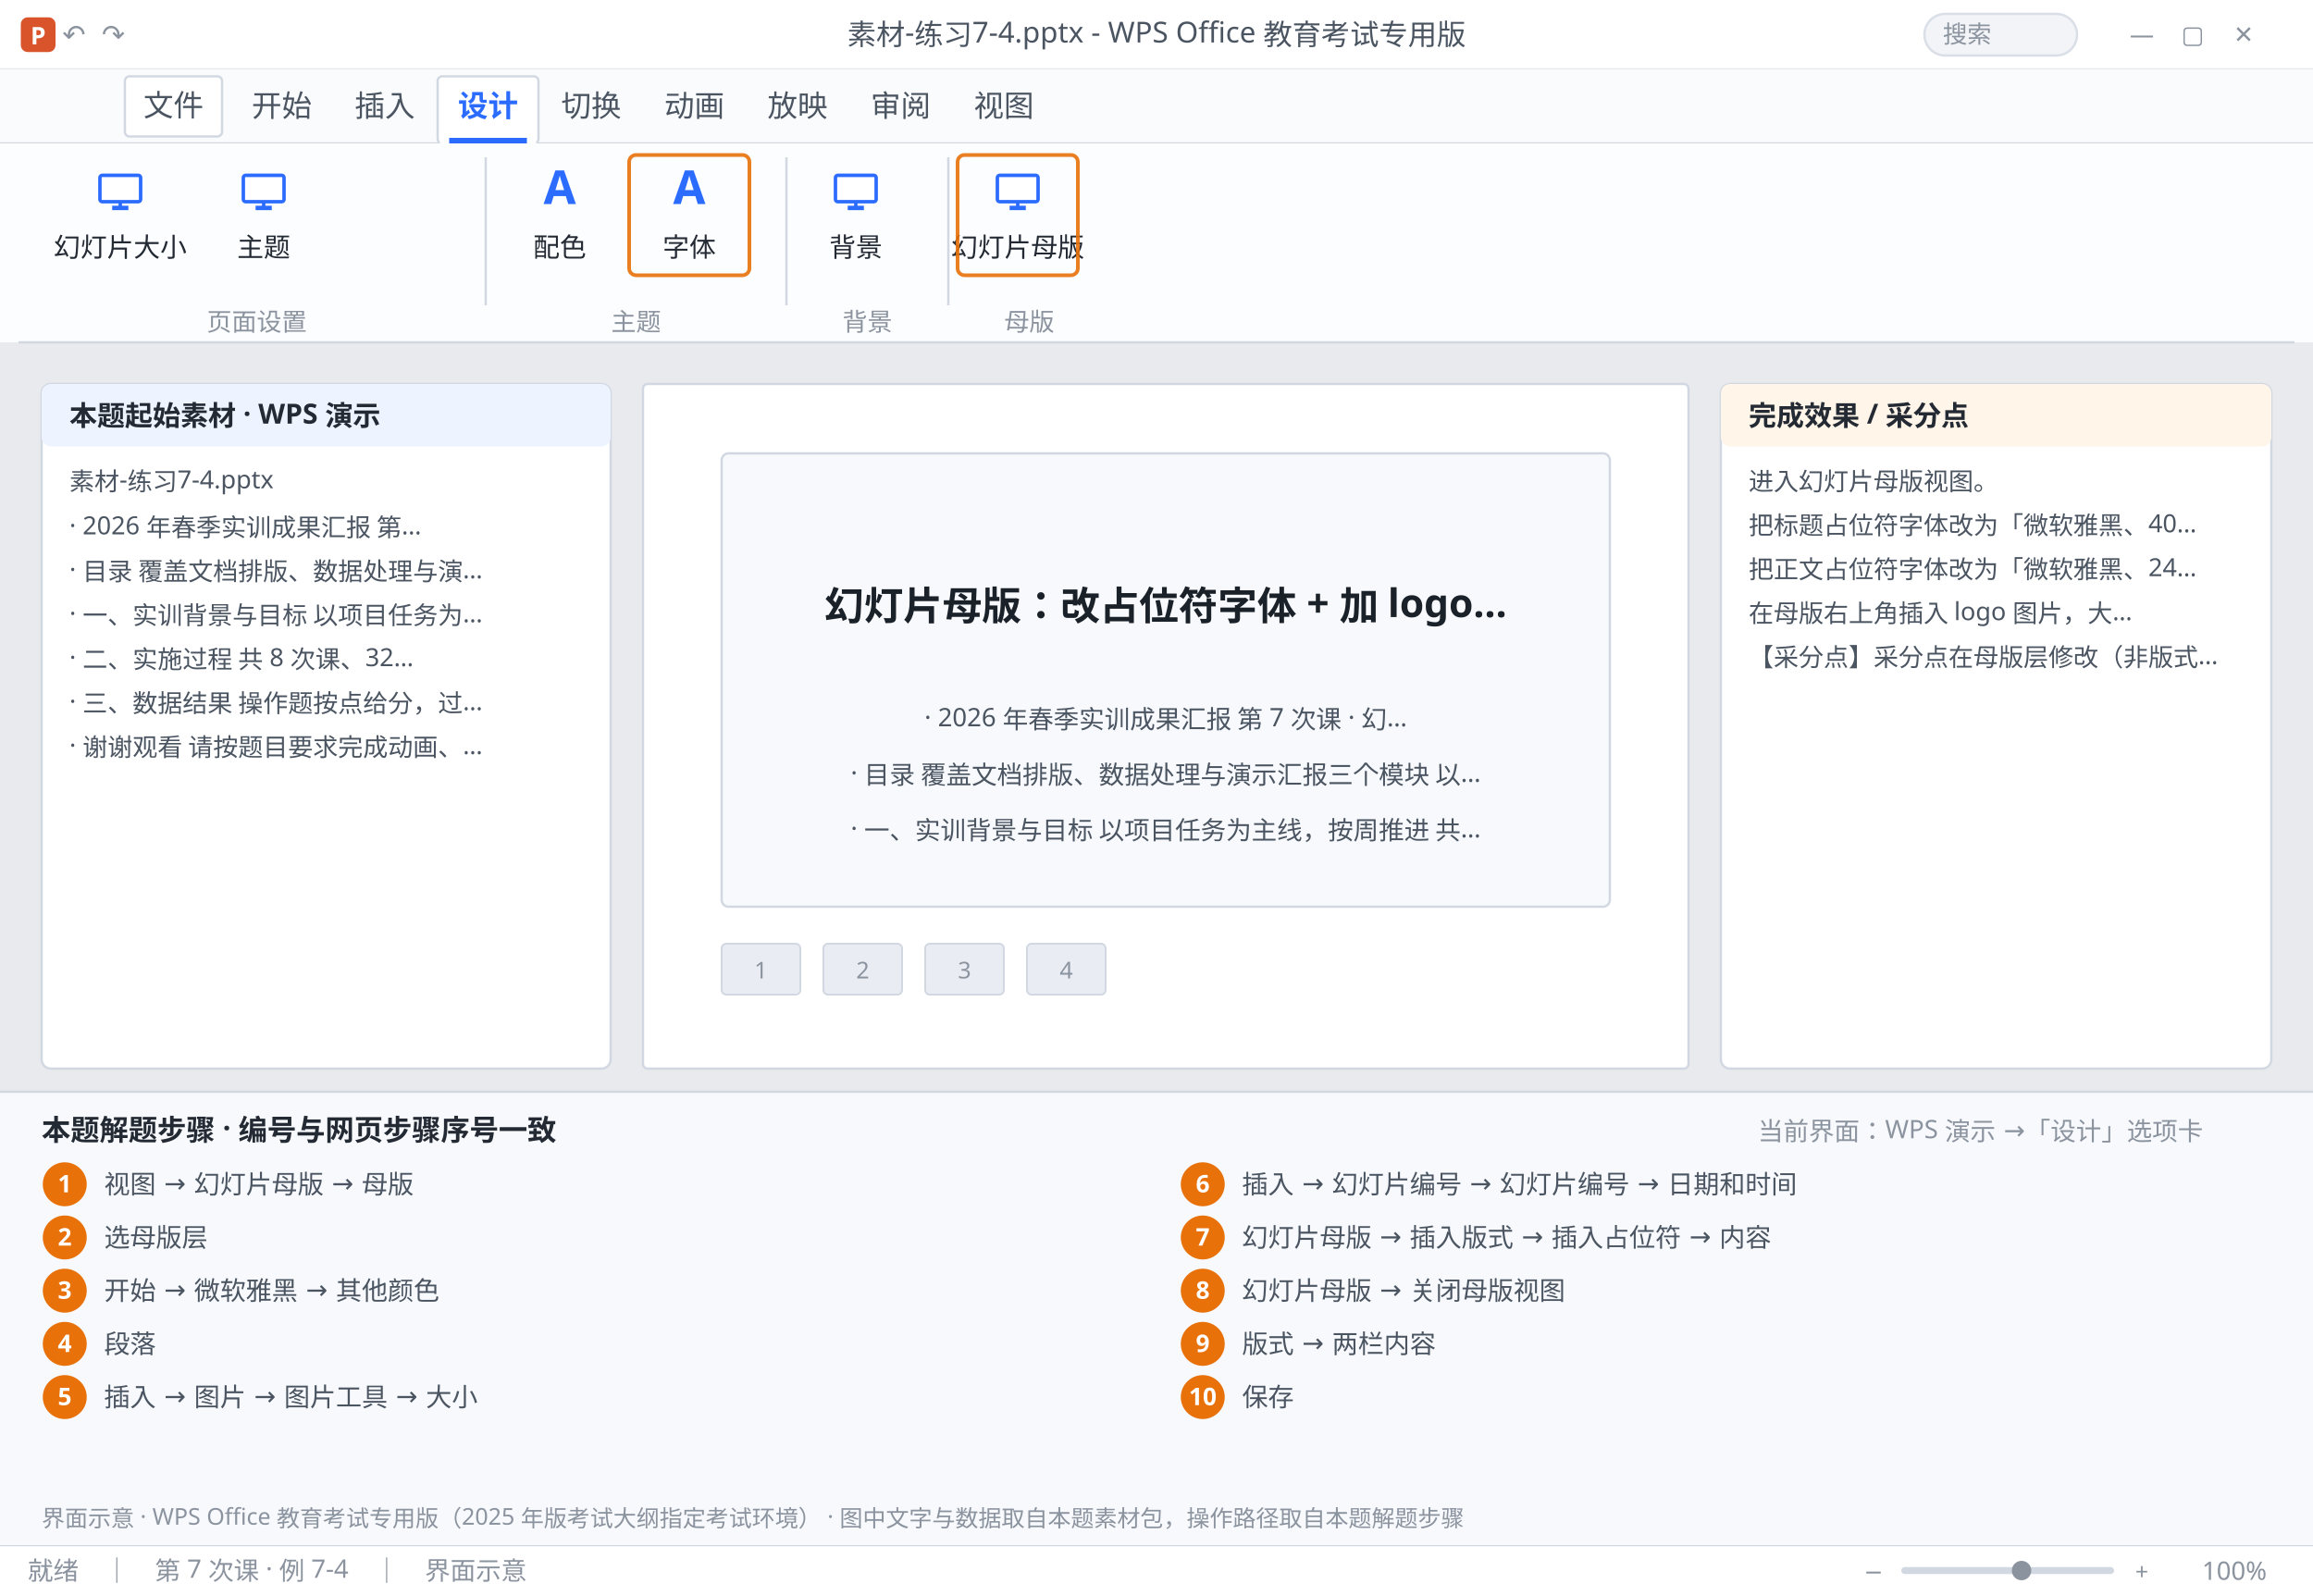
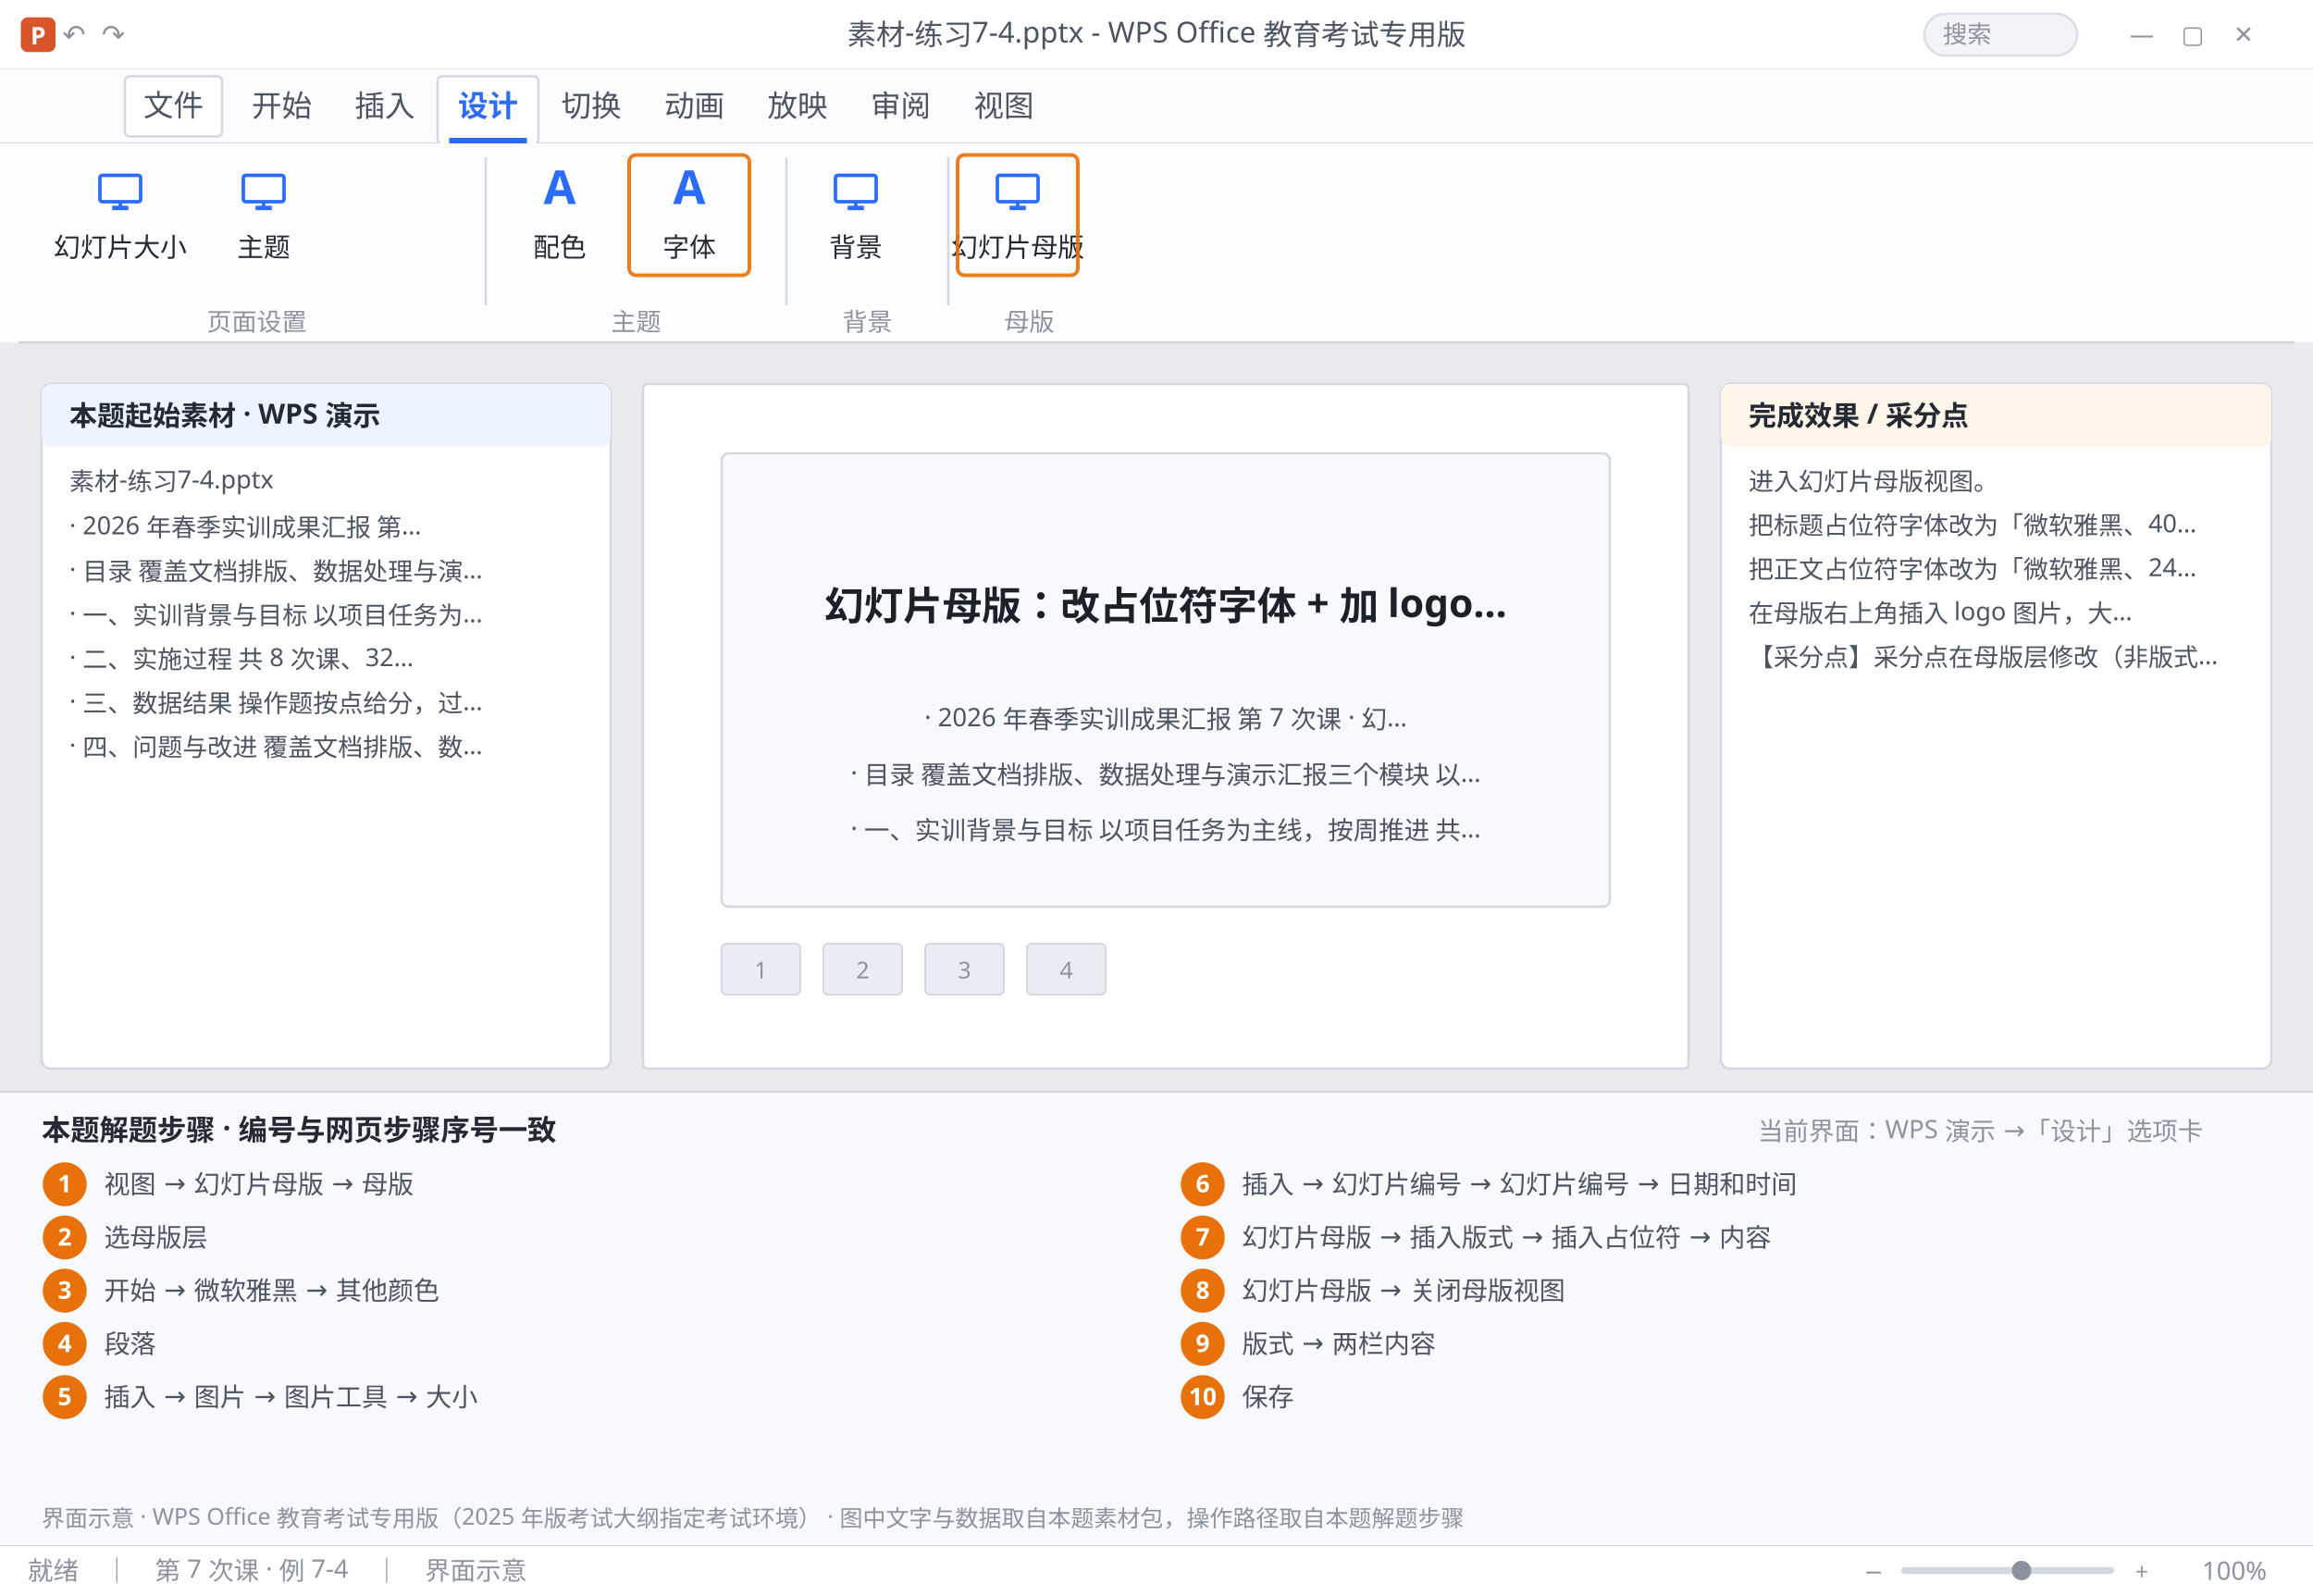
<svg xmlns="http://www.w3.org/2000/svg" viewBox="0 0 1000 690" width="100%" font-family="Microsoft YaHei, Segoe UI, sans-serif">
  <rect x="0.0" y="0.0" width="1000.0" height="690.0" rx="0.0" fill="#ffffff" stroke="none" stroke-width="1" />
  <rect x="0.0" y="0.0" width="1000.0" height="690.0" rx="0.0" fill="none" stroke="#d2d8e1" stroke-width="1" />
  <rect x="0.0" y="0.0" width="1000.0" height="30.0" rx="0.0" fill="#ffffff" stroke="none" stroke-width="1" />
  <line x1="0.0" y1="30.0" x2="1000.0" y2="30.0" stroke="#e4e7ed" stroke-width="1" stroke-linecap="butt" />
  <rect x="9.0" y="7.5" width="15.0" height="15.0" rx="3.0" fill="#d9542b" stroke="none" stroke-width="0" />
  <text x="16.5" y="19.2" font-size="10.5" fill="#ffffff" text-anchor="middle" font-weight="700">P</text>
  <text x="32.0" y="19.2" font-size="12" fill="#8b939f" text-anchor="middle">↶</text>
  <text x="49.0" y="19.2" font-size="12" fill="#8b939f" text-anchor="middle">↷</text>
  <text x="500.0" y="19.4" font-size="12.5" fill="#4b5562" text-anchor="middle">素材-练习7-4.pptx - WPS Office 教育考试专用版</text>
  <rect x="832.0" y="6.0" width="66.0" height="18.0" rx="9.0" fill="#f2f4f7" stroke="#d9dee7" stroke-width="1" />
  <text x="840.0" y="18.5" font-size="10.5" fill="#8b939f" text-anchor="start">搜索</text>
  <text x="926.0" y="18.6" font-size="10.5" fill="#8b939f" text-anchor="middle">—</text>
  <text x="948.0" y="18.6" font-size="10.5" fill="#8b939f" text-anchor="middle">▢</text>
  <text x="970.0" y="18.6" font-size="10.5" fill="#8b939f" text-anchor="middle">✕</text>
  <rect x="0.0" y="30.0" width="1000.0" height="32.0" rx="0.0" fill="#fafbfc" stroke="none" stroke-width="1" />
  <line x1="0.0" y1="62.0" x2="1000.0" y2="62.0" stroke="#d2d8e1" stroke-width="1" stroke-linecap="butt" />
  <rect x="54.0" y="33.0" width="42.0" height="26.0" rx="2.0" fill="#ffffff" stroke="#d2d8e1" stroke-width="1" />
  <text x="75.0" y="50.2" font-size="13" fill="#4b5562" text-anchor="middle">文件</text>
  <text x="121.8" y="50.4" font-size="13" fill="#4b5562" text-anchor="middle">开始</text>
  <text x="166.4" y="50.4" font-size="13" fill="#4b5562" text-anchor="middle">插入</text>
  <rect x="189.2" y="33.0" width="43.6" height="29.0" rx="2.0" fill="#ffffff" stroke="#d2d8e1" stroke-width="1" />
  <line x1="190.2" y1="62.0" x2="231.8" y2="62.0" stroke="#ffffff" stroke-width="2" stroke-linecap="butt" />
  <rect x="194.2" y="59.6" width="33.6" height="2.4" rx="0.0" fill="#2b6cff" stroke="none" stroke-width="1" />
  <text x="211.0" y="50.4" font-size="13" fill="#2b6cff" text-anchor="middle" font-weight="700">设计</text>
  <text x="255.6" y="50.4" font-size="13" fill="#4b5562" text-anchor="middle">切换</text>
  <text x="300.2" y="50.4" font-size="13" fill="#4b5562" text-anchor="middle">动画</text>
  <text x="344.8" y="50.4" font-size="13" fill="#4b5562" text-anchor="middle">放映</text>
  <text x="389.4" y="50.4" font-size="13" fill="#4b5562" text-anchor="middle">审阅</text>
  <text x="434.0" y="50.4" font-size="13" fill="#4b5562" text-anchor="middle">视图</text>
  <rect x="0.0" y="62.0" width="1000.0" height="86.0" rx="0.0" fill="#fcfdfe" stroke="none" stroke-width="1" />
  <rect x="0.0" y="148.0" width="1000.0" height="520.0" rx="0.0" fill="#e8eaee" stroke="none" stroke-width="1" />
  <rect x="0.0" y="668.0" width="1000.0" height="22.0" rx="0.0" fill="#ffffff" stroke="none" stroke-width="1" />
  <line x1="0.0" y1="668.0" x2="1000.0" y2="668.0" stroke="#d2d8e1" stroke-width="1" stroke-linecap="butt" />
  <text x="12.0" y="683.0" font-size="11" fill="#8b939f" text-anchor="start">就绪　｜　第 7 次课 · 例 7-4　｜　界面示意</text>
  <text x="810.0" y="683.0" font-size="10" fill="#8b939f" text-anchor="middle">−</text>
  <rect x="822.0" y="677.5" width="92.0" height="3.0" rx="1.5" fill="#d2d8e1" stroke="none" stroke-width="0" />
  <circle cx="874.0" cy="679.0" r="4.2" fill="#8b939f" stroke="none" stroke-width="1" />
  <text x="926.0" y="683.0" font-size="10" fill="#8b939f" text-anchor="middle">+</text>
  <text x="952.0" y="683.0" font-size="11" fill="#8b939f" text-anchor="start">100%</text>
  <rect x="8.0" y="62.0" width="984.0" height="86.0" rx="0.0" fill="#fcfdfe" stroke="none" stroke-width="1" />
  <line x1="8.0" y1="148.0" x2="992.0" y2="148.0" stroke="#d2d8e1" stroke-width="1" stroke-linecap="butt" />
  <rect x="43.2" y="75.8" width="17.6" height="11.4" rx="1.0" fill="#fff" stroke="#2b6cff" stroke-width="1.5" />
  <line x1="48.5" y1="89.9" x2="55.5" y2="89.9" stroke="#2b6cff" stroke-width="1.9" stroke-linecap="butt" />
  <line x1="52.0" y1="87.3" x2="52.0" y2="89.9" stroke="#2b6cff" stroke-width="1.5" stroke-linecap="butt" />
  <text x="52.0" y="111.0" font-size="11.5" fill="#232a33" text-anchor="middle">幻灯片大小</text>
  <rect x="105.2" y="75.8" width="17.6" height="11.4" rx="1.0" fill="#fff" stroke="#2b6cff" stroke-width="1.5" />
  <line x1="110.5" y1="89.9" x2="117.5" y2="89.9" stroke="#2b6cff" stroke-width="1.9" stroke-linecap="butt" />
  <line x1="114.0" y1="87.3" x2="114.0" y2="89.9" stroke="#2b6cff" stroke-width="1.5" stroke-linecap="butt" />
  <text x="114.0" y="111.0" font-size="11.5" fill="#232a33" text-anchor="middle">主题</text>
  <text x="111.0" y="143.0" font-size="10.8" fill="#8b939f" text-anchor="middle">页面设置</text>
  <line x1="210.0" y1="68.0" x2="210.0" y2="132.0" stroke="#d2d8e1" stroke-width="1" stroke-linecap="butt" />
  <text x="242.0" y="88.2" font-size="20.24" fill="#2b6cff" text-anchor="middle" font-weight="700">A</text>
  <text x="242.0" y="111.0" font-size="11.5" fill="#232a33" text-anchor="middle">配色</text>
  <text x="298.0" y="88.2" font-size="20.24" fill="#2b6cff" text-anchor="middle" font-weight="700">A</text>
  <text x="298.0" y="111.0" font-size="11.5" fill="#232a33" text-anchor="middle">字体</text>
  <text x="275.0" y="143.0" font-size="10.8" fill="#8b939f" text-anchor="middle">主题</text>
  <line x1="340.0" y1="68.0" x2="340.0" y2="132.0" stroke="#d2d8e1" stroke-width="1" stroke-linecap="butt" />
  <rect x="361.2" y="75.8" width="17.6" height="11.4" rx="1.0" fill="#fff" stroke="#2b6cff" stroke-width="1.5" />
  <line x1="366.5" y1="89.9" x2="373.5" y2="89.9" stroke="#2b6cff" stroke-width="1.9" stroke-linecap="butt" />
  <line x1="370.0" y1="87.3" x2="370.0" y2="89.9" stroke="#2b6cff" stroke-width="1.5" stroke-linecap="butt" />
  <text x="370.0" y="111.0" font-size="11.5" fill="#232a33" text-anchor="middle">背景</text>
  <text x="375.0" y="143.0" font-size="10.8" fill="#8b939f" text-anchor="middle">背景</text>
  <line x1="410.0" y1="68.0" x2="410.0" y2="132.0" stroke="#d2d8e1" stroke-width="1" stroke-linecap="butt" />
  <rect x="431.2" y="75.8" width="17.6" height="11.4" rx="1.0" fill="#fff" stroke="#2b6cff" stroke-width="1.5" />
  <line x1="436.5" y1="89.9" x2="443.5" y2="89.9" stroke="#2b6cff" stroke-width="1.9" stroke-linecap="butt" />
  <line x1="440.0" y1="87.3" x2="440.0" y2="89.9" stroke="#2b6cff" stroke-width="1.5" stroke-linecap="butt" />
  <text x="440.0" y="111.0" font-size="11.5" fill="#232a33" text-anchor="middle">幻灯片母版</text>
  <text x="445.0" y="143.0" font-size="10.8" fill="#8b939f" text-anchor="middle">母版</text>
  <rect x="272.0" y="67.0" width="52.0" height="52.0" rx="3.0" fill="none" stroke="#e8710a" stroke-width="1.6" opacity="0.9" />
  <rect x="414.0" y="67.0" width="52.0" height="52.0" rx="3.0" fill="none" stroke="#e8710a" stroke-width="1.6" opacity="0.9" />
  <rect x="0.0" y="156.0" width="1000.0" height="316.0" rx="0.0" fill="#e8eaee" stroke="none" stroke-width="1" />
  <rect x="18.0" y="166.0" width="246.0" height="296.0" rx="4.0" fill="#ffffff" stroke="#d2d8e1" stroke-width="1" />
  <rect x="18.0" y="166.0" width="246.0" height="27.0" rx="4.0" fill="#eef4ff" stroke="none" stroke-width="0" />
  <text x="30.0" y="184.0" font-size="12" fill="#232a33" text-anchor="start" font-weight="700">本题起始素材 · WPS 演示</text>
  <text x="30.0" y="212.0" font-size="10.8" fill="#4b5562" text-anchor="start">素材-练习7-4.pptx</text>
  <text x="30.0" y="231.0" font-size="10.8" fill="#4b5562" text-anchor="start">· 2026 年春季实训成果汇报 第…</text>
  <text x="30.0" y="250.0" font-size="10.8" fill="#4b5562" text-anchor="start">· 目录 覆盖文档排版、数据处理与演…</text>
  <text x="30.0" y="269.0" font-size="10.8" fill="#4b5562" text-anchor="start">· 一、实训背景与目标 以项目任务为…</text>
  <text x="30.0" y="288.0" font-size="10.8" fill="#4b5562" text-anchor="start">· 二、实施过程 共 8 次课、32…</text>
  <text x="30.0" y="307.0" font-size="10.8" fill="#4b5562" text-anchor="start">· 三、数据结果 操作题按点给分，过…</text>
-   <text x="30.0" y="326.0" font-size="10.8" fill="#4b5562" text-anchor="start">· 谢谢观看 请按题目要求完成动画、…</text>
+   <text x="30.0" y="326.0" font-size="10.8" fill="#4b5562" text-anchor="start">· 四、问题与改进 覆盖文档排版、数…</text>
  <rect x="278.0" y="166.0" width="452.0" height="296.0" rx="2.0" fill="#ffffff" stroke="#d2d8e1" stroke-width="1" />
  <rect x="312.0" y="196.0" width="384.0" height="196.0" rx="3.0" fill="#f7f9fc" stroke="#d2d8e1" stroke-width="1" />
  <text x="504.0" y="268.0" font-size="17" fill="#1a2129" text-anchor="middle" font-weight="700">幻灯片母版：改占位符字体 + 加 logo…</text>
  <text x="504.0" y="314.0" font-size="11" fill="#4b5562" text-anchor="middle">· 2026 年春季实训成果汇报 第 7 次课 · 幻…</text>
  <text x="504.0" y="338.0" font-size="11" fill="#4b5562" text-anchor="middle">· 目录 覆盖文档排版、数据处理与演示汇报三个模块 以…</text>
  <text x="504.0" y="362.0" font-size="11" fill="#4b5562" text-anchor="middle">· 一、实训背景与目标 以项目任务为主线，按周推进 共…</text>
  <rect x="312.0" y="408.0" width="34.0" height="22.0" rx="2.0" fill="#e9edf3" stroke="#d2d8e1" stroke-width="0.8" />
  <text x="329.0" y="423.0" font-size="10" fill="#8b939f" text-anchor="middle">1</text>
  <rect x="356.0" y="408.0" width="34.0" height="22.0" rx="2.0" fill="#e9edf3" stroke="#d2d8e1" stroke-width="0.8" />
  <text x="373.0" y="423.0" font-size="10" fill="#8b939f" text-anchor="middle">2</text>
  <rect x="400.0" y="408.0" width="34.0" height="22.0" rx="2.0" fill="#e9edf3" stroke="#d2d8e1" stroke-width="0.8" />
  <text x="417.0" y="423.0" font-size="10" fill="#8b939f" text-anchor="middle">3</text>
  <rect x="444.0" y="408.0" width="34.0" height="22.0" rx="2.0" fill="#e9edf3" stroke="#d2d8e1" stroke-width="0.8" />
  <text x="461.0" y="423.0" font-size="10" fill="#8b939f" text-anchor="middle">4</text>
  <rect x="744.0" y="166.0" width="238.0" height="296.0" rx="4.0" fill="#ffffff" stroke="#d2d8e1" stroke-width="1" />
  <rect x="744.0" y="166.0" width="238.0" height="27.0" rx="4.0" fill="#fff5e9" stroke="none" stroke-width="0" />
  <text x="756.0" y="184.0" font-size="12" fill="#232a33" text-anchor="start" font-weight="700">完成效果 / 采分点</text>
  <text x="756.0" y="212.0" font-size="10.8" fill="#4b5562" text-anchor="start">进入幻灯片母版视图。</text>
  <text x="756.0" y="231.0" font-size="10.8" fill="#4b5562" text-anchor="start">把标题占位符字体改为「微软雅黑、40…</text>
  <text x="756.0" y="250.0" font-size="10.8" fill="#4b5562" text-anchor="start">把正文占位符字体改为「微软雅黑、24…</text>
  <text x="756.0" y="269.0" font-size="10.8" fill="#4b5562" text-anchor="start">在母版右上角插入 logo 图片，大…</text>
  <text x="756.0" y="288.0" font-size="10.8" fill="#4b5562" text-anchor="start">【采分点】采分点在母版层修改（非版式…</text>
  <rect x="0.0" y="472.0" width="1000.0" height="196.0" rx="0.0" fill="#f7f9fc" stroke="none" stroke-width="1" />
  <line x1="0.0" y1="472.0" x2="1000.0" y2="472.0" stroke="#d2d8e1" stroke-width="1" stroke-linecap="butt" />
  <text x="18.0" y="493.0" font-size="12.5" fill="#232a33" text-anchor="start" font-weight="700">本题解题步骤 · 编号与网页步骤序号一致</text>
  <text x="760.0" y="493.0" font-size="11" fill="#8b939f" text-anchor="start">当前界面：WPS 演示 →「设计」选项卡</text>
  <circle cx="28.0" cy="512.0" r="9.5" fill="#e8710a" stroke="none" stroke-width="1" />
  <text x="28.0" y="515.5" font-size="10.5" fill="#ffffff" text-anchor="middle" font-weight="700">1</text>
  <text x="45.0" y="516.0" font-size="11.2" fill="#4b5562" text-anchor="start">视图 → 幻灯片母版 → 母版</text>
  <circle cx="28.0" cy="535.0" r="9.5" fill="#e8710a" stroke="none" stroke-width="1" />
  <text x="28.0" y="538.5" font-size="10.5" fill="#ffffff" text-anchor="middle" font-weight="700">2</text>
  <text x="45.0" y="539.0" font-size="11.2" fill="#4b5562" text-anchor="start">选母版层</text>
  <circle cx="28.0" cy="558.0" r="9.5" fill="#e8710a" stroke="none" stroke-width="1" />
  <text x="28.0" y="561.5" font-size="10.5" fill="#ffffff" text-anchor="middle" font-weight="700">3</text>
  <text x="45.0" y="562.0" font-size="11.2" fill="#4b5562" text-anchor="start">开始 → 微软雅黑 → 其他颜色</text>
  <circle cx="28.0" cy="581.0" r="9.5" fill="#e8710a" stroke="none" stroke-width="1" />
  <text x="28.0" y="584.5" font-size="10.5" fill="#ffffff" text-anchor="middle" font-weight="700">4</text>
  <text x="45.0" y="585.0" font-size="11.2" fill="#4b5562" text-anchor="start">段落</text>
  <circle cx="28.0" cy="604.0" r="9.5" fill="#e8710a" stroke="none" stroke-width="1" />
  <text x="28.0" y="607.5" font-size="10.5" fill="#ffffff" text-anchor="middle" font-weight="700">5</text>
  <text x="45.0" y="608.0" font-size="11.2" fill="#4b5562" text-anchor="start">插入 → 图片 → 图片工具 → 大小</text>
  <circle cx="520.0" cy="512.0" r="9.5" fill="#e8710a" stroke="none" stroke-width="1" />
  <text x="520.0" y="515.5" font-size="10.5" fill="#ffffff" text-anchor="middle" font-weight="700">6</text>
  <text x="537.0" y="516.0" font-size="11.2" fill="#4b5562" text-anchor="start">插入 → 幻灯片编号 → 幻灯片编号 → 日期和时间</text>
  <circle cx="520.0" cy="535.0" r="9.5" fill="#e8710a" stroke="none" stroke-width="1" />
  <text x="520.0" y="538.5" font-size="10.5" fill="#ffffff" text-anchor="middle" font-weight="700">7</text>
  <text x="537.0" y="539.0" font-size="11.2" fill="#4b5562" text-anchor="start">幻灯片母版 → 插入版式 → 插入占位符 → 内容</text>
  <circle cx="520.0" cy="558.0" r="9.5" fill="#e8710a" stroke="none" stroke-width="1" />
  <text x="520.0" y="561.5" font-size="10.5" fill="#ffffff" text-anchor="middle" font-weight="700">8</text>
  <text x="537.0" y="562.0" font-size="11.2" fill="#4b5562" text-anchor="start">幻灯片母版 → 关闭母版视图</text>
  <circle cx="520.0" cy="581.0" r="9.5" fill="#e8710a" stroke="none" stroke-width="1" />
  <text x="520.0" y="584.5" font-size="10.5" fill="#ffffff" text-anchor="middle" font-weight="700">9</text>
  <text x="537.0" y="585.0" font-size="11.2" fill="#4b5562" text-anchor="start">版式 → 两栏内容</text>
  <circle cx="520.0" cy="604.0" r="9.5" fill="#e8710a" stroke="none" stroke-width="1" />
  <text x="520.0" y="607.5" font-size="10.5" fill="#ffffff" text-anchor="middle" font-weight="700">10</text>
  <text x="537.0" y="608.0" font-size="11.2" fill="#4b5562" text-anchor="start">保存</text>
  <text x="18.0" y="660.0" font-size="10" fill="#8b939f" text-anchor="start">界面示意 · WPS Office 教育考试专用版（2025 年版考试大纲指定考试环境） · 图中文字与数据取自本题素材包，操作路径取自本题解题步骤</text>
</svg>
